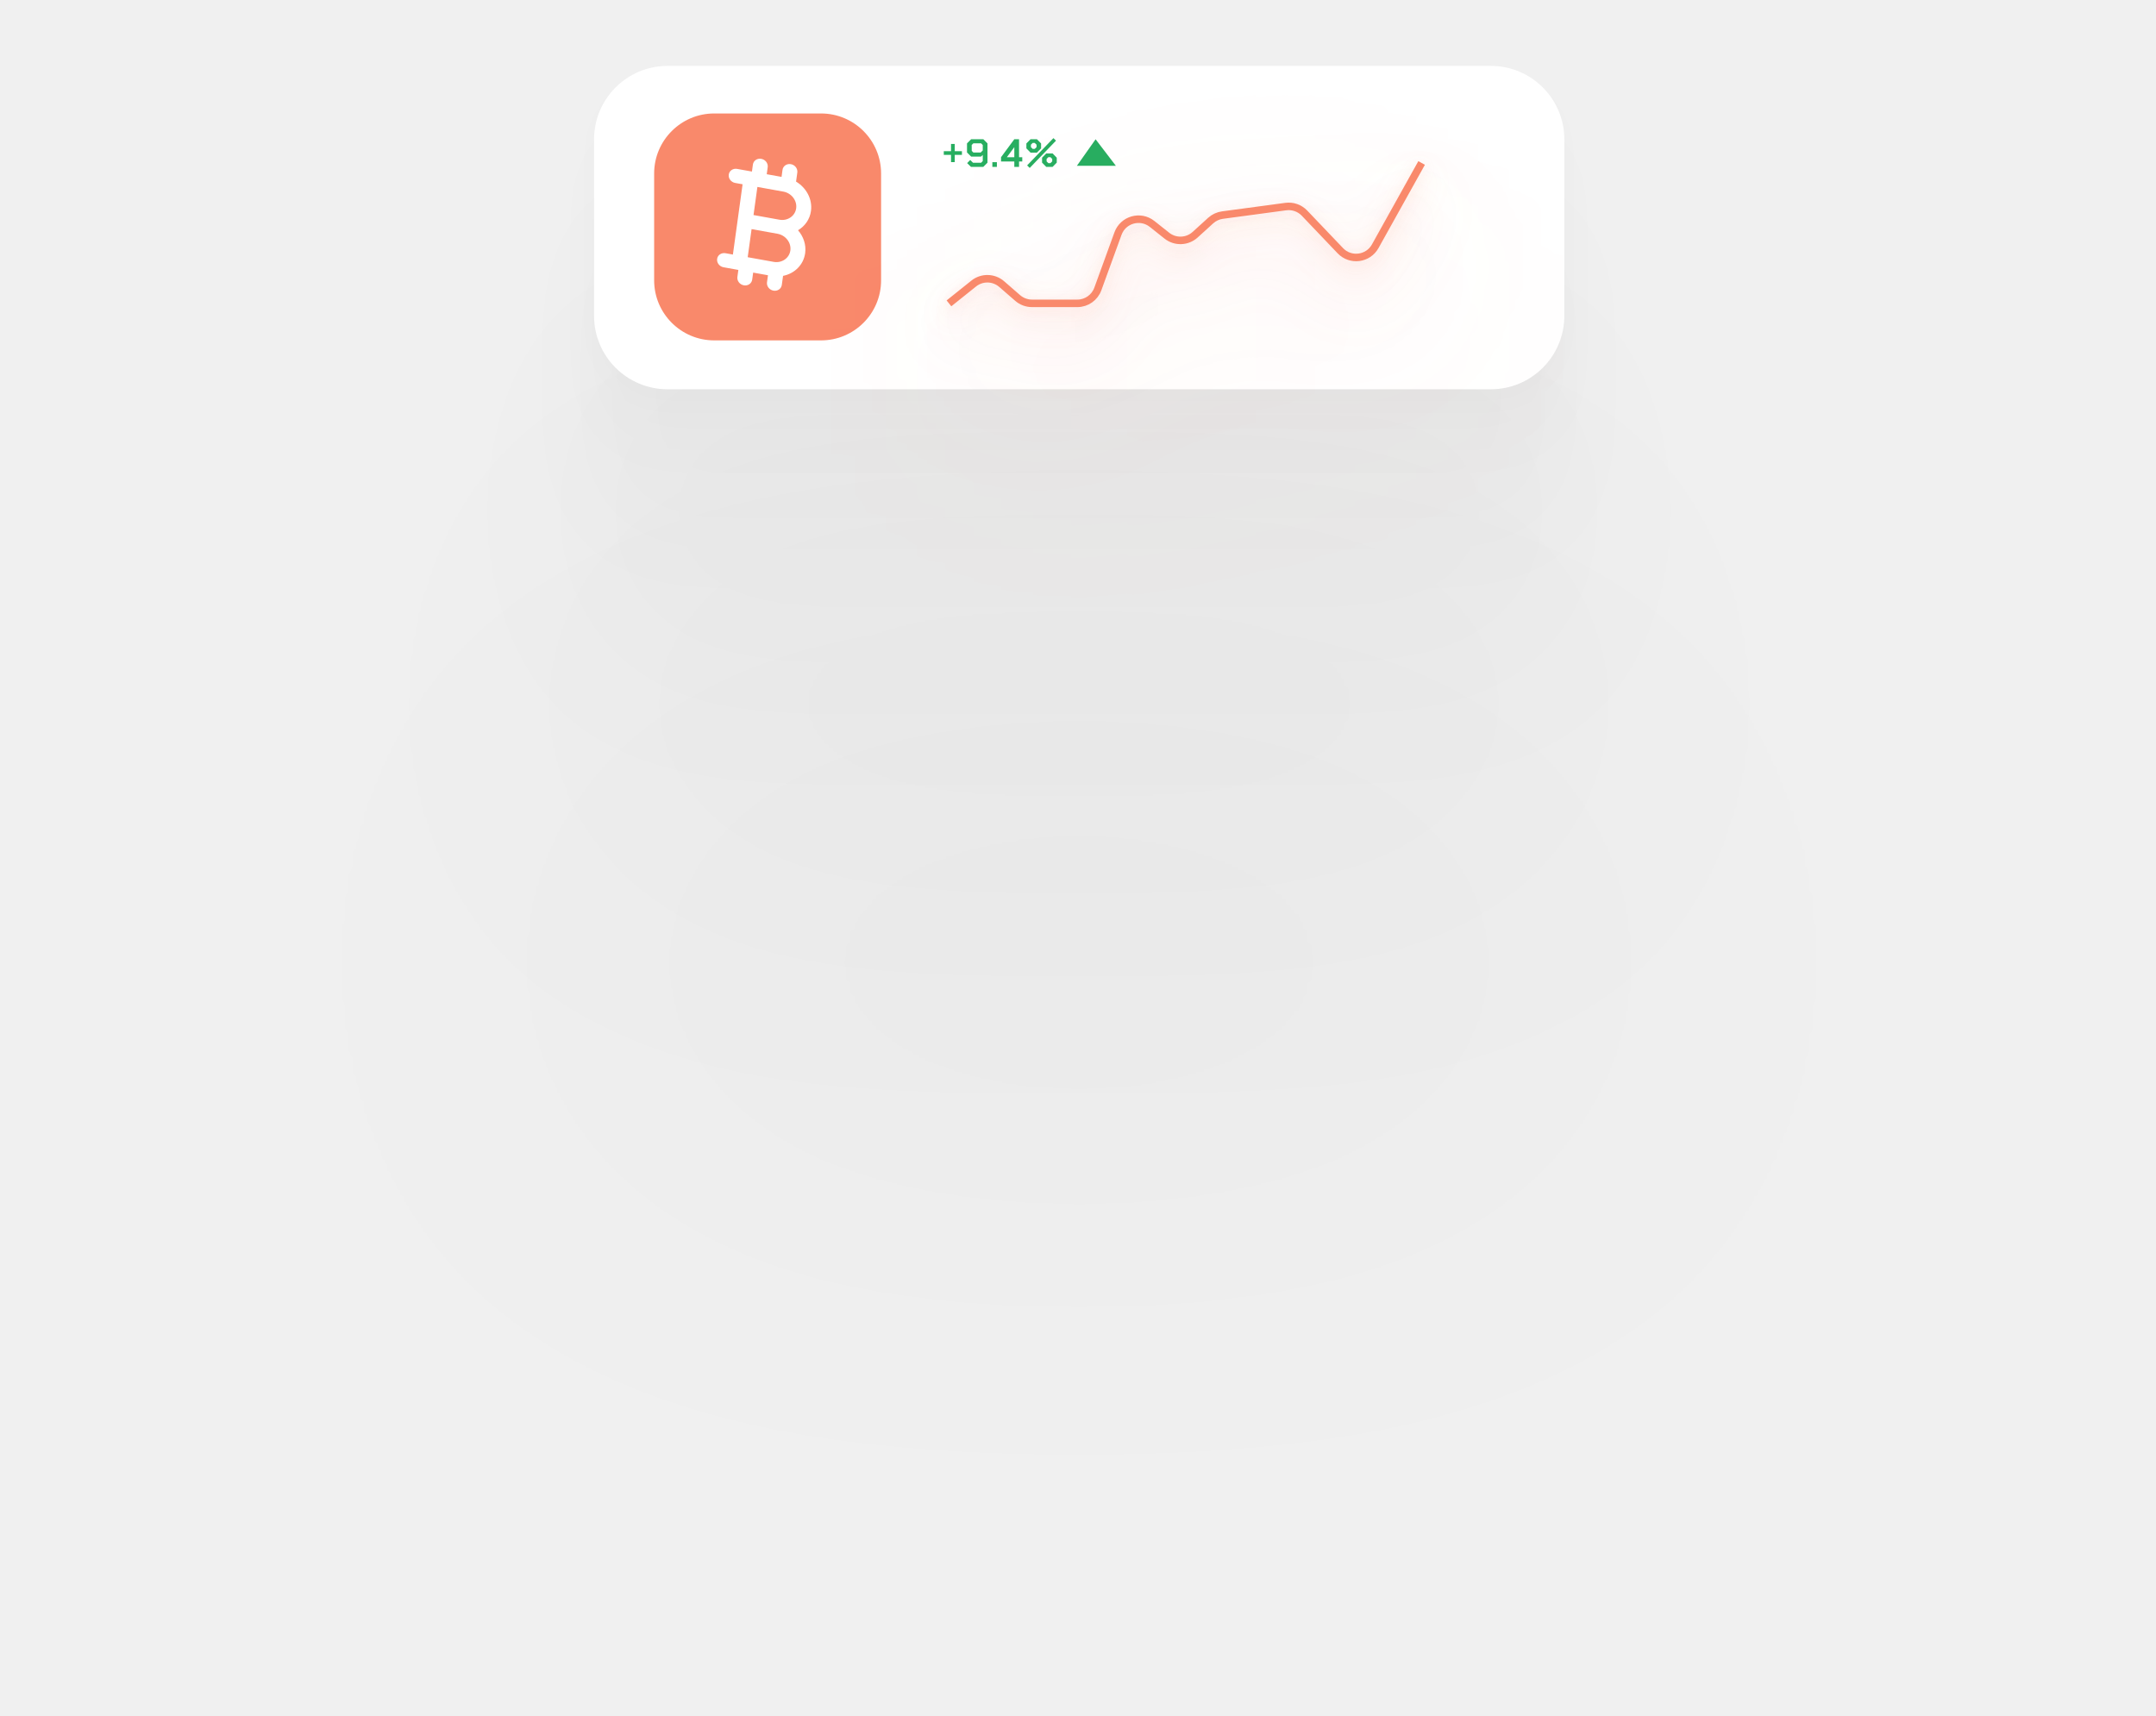
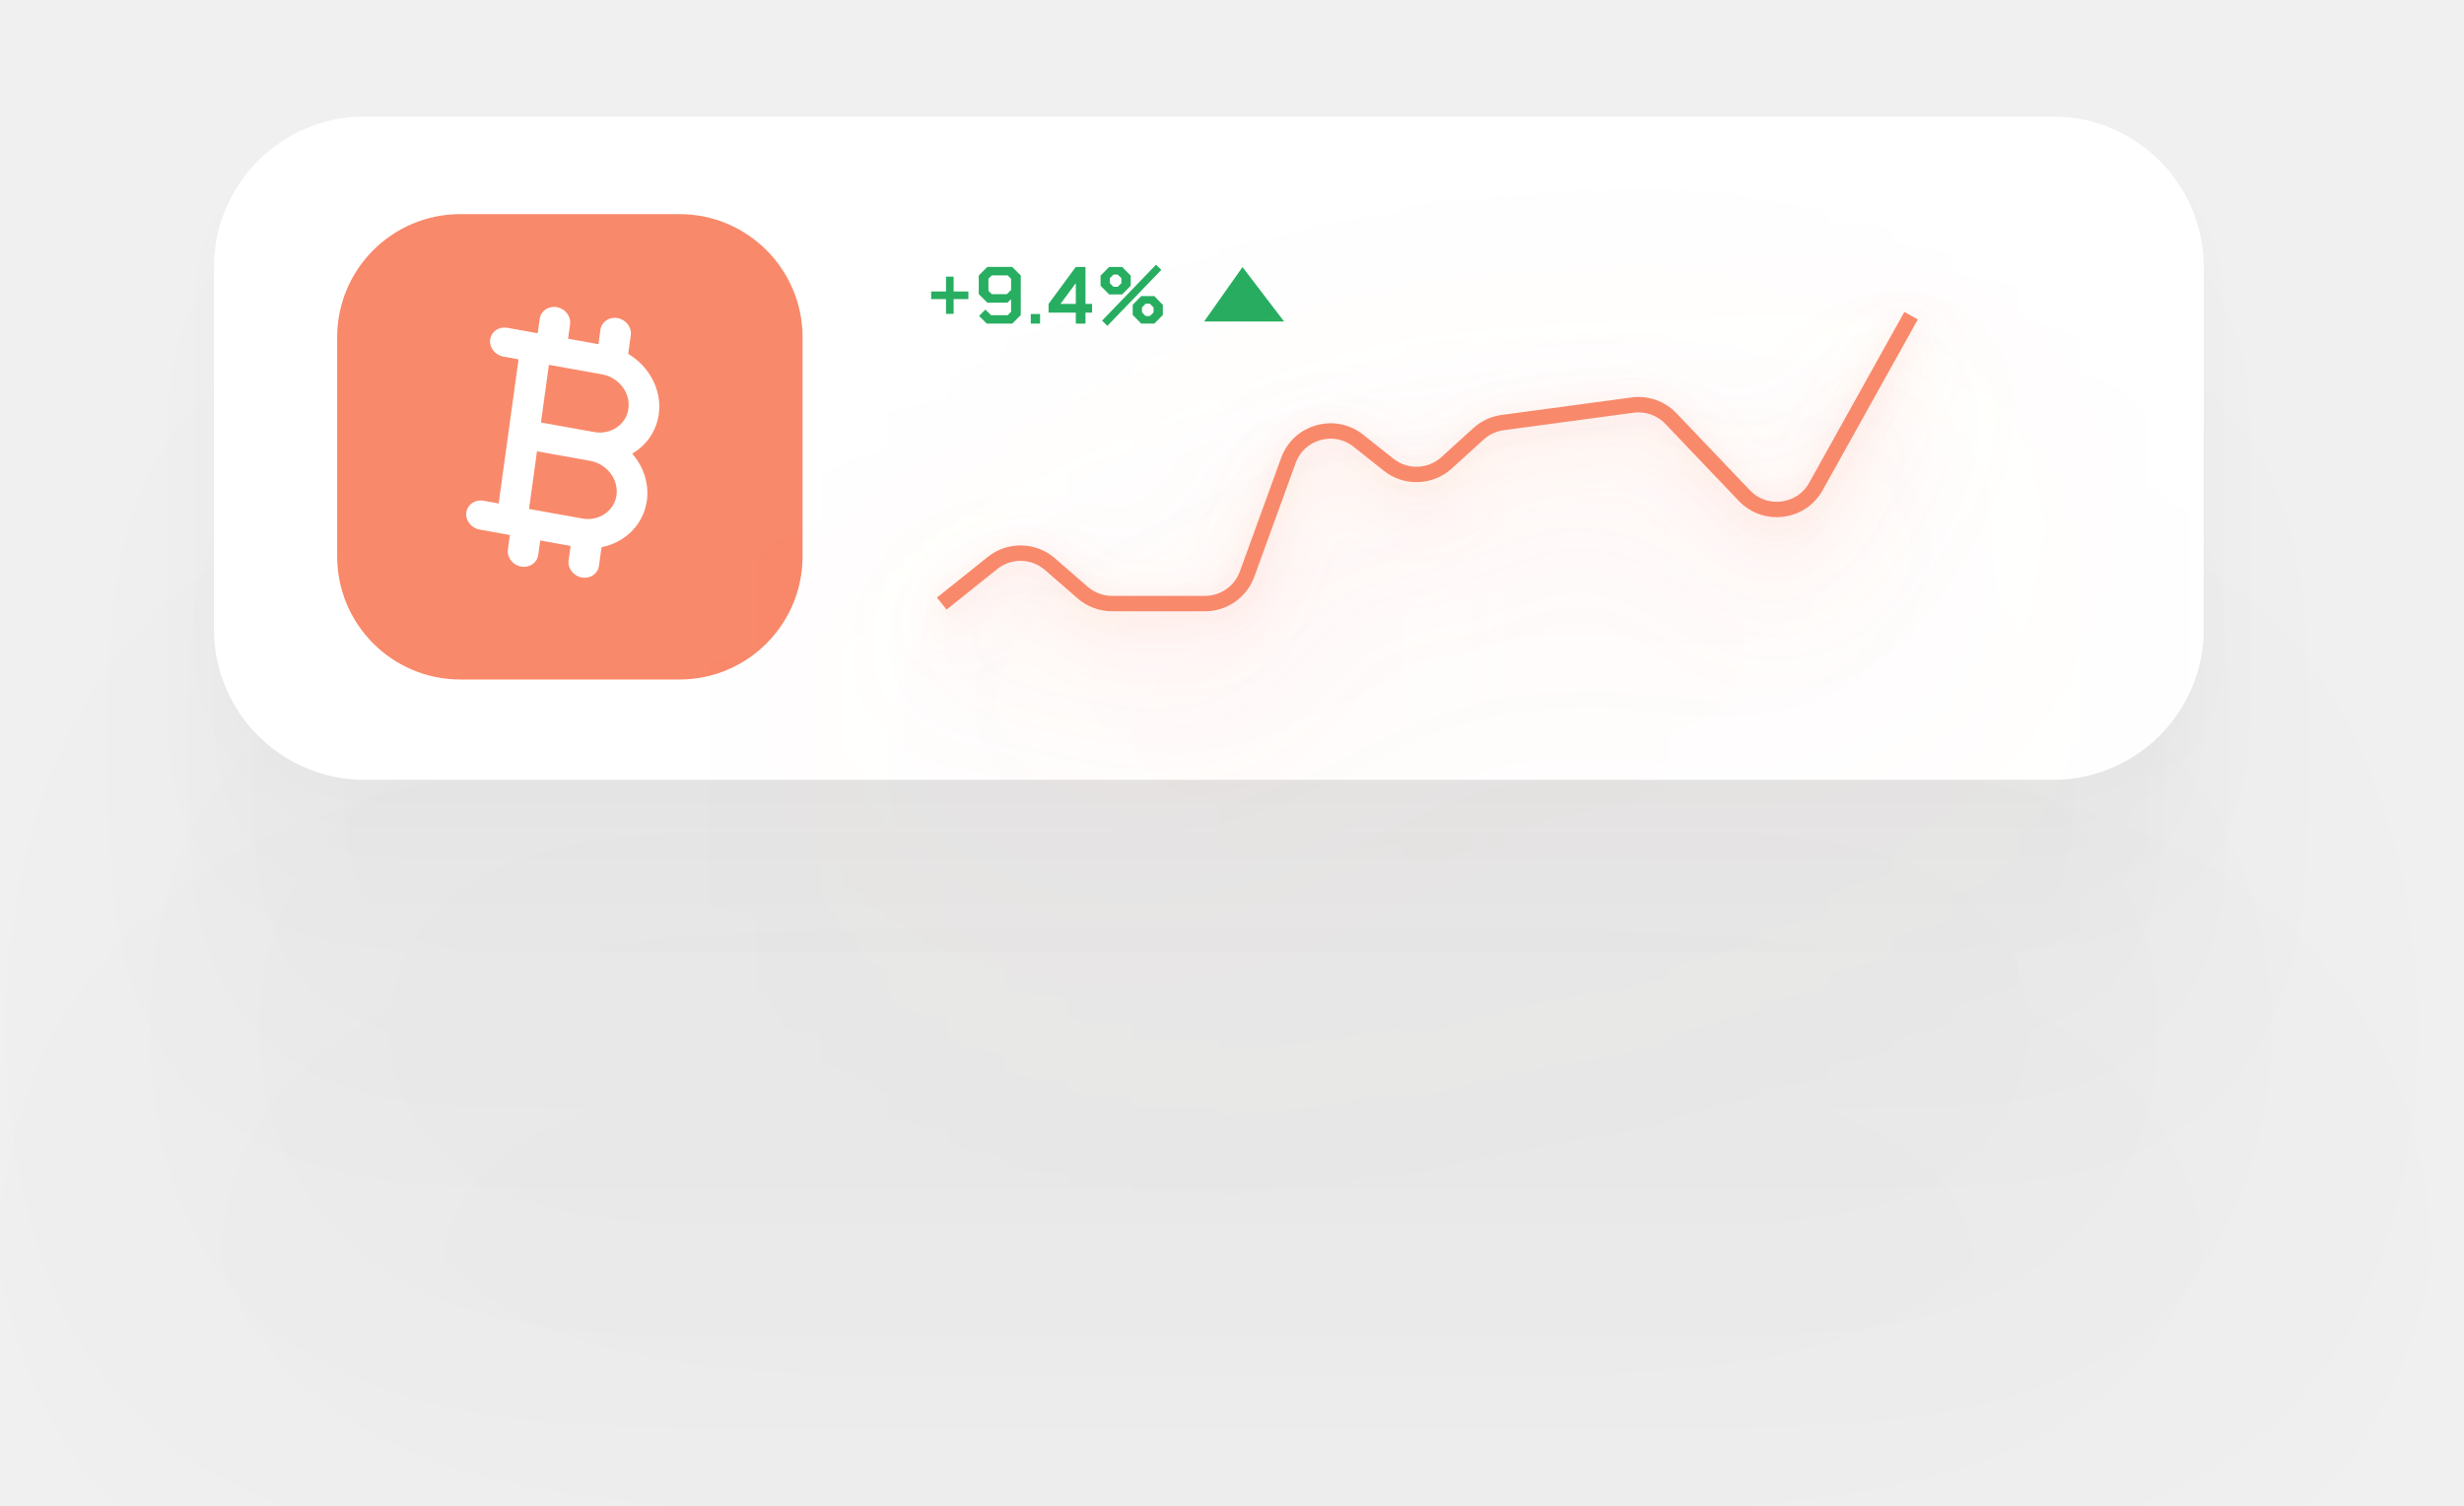
- <svg xmlns="http://www.w3.org/2000/svg" width="323" height="257" viewBox="0 0 323 257" fill="none">
-   <g filter="url(#filter0_dddddd_0_1)">
-     <rect x="88.999" y="9.874" width="145.36" height="48.453" rx="11.012" fill="white" />
+ <svg xmlns="http://www.w3.org/2000/svg" width="180" height="110" viewBox="0 0 180 110" fill="none" version="1.1" id="svg140">
+   <g filter="url(#filter0_dddddd_0_1)" id="g4" transform="translate(-73.36993,-1.358702)">
+     <rect x="88.999" y="9.874" width="145.36" height="48.453" rx="11.012" fill="#ffffff" id="rect2" />
  </g>
-   <rect x="98" y="17" width="34" height="34" rx="9" fill="#F9896B" />
-   <path d="M119.554 34.498C120.583 33.892 121.323 32.868 121.496 31.611C121.74 29.847 120.8 28.128 119.262 27.209L119.45 25.848C119.53 25.267 119.099 24.706 118.486 24.596C117.874 24.486 117.312 24.868 117.232 25.449L117.087 26.502L114.869 26.103L115.014 25.05C115.094 24.469 114.663 23.908 114.05 23.798C113.438 23.688 112.876 24.07 112.796 24.651L112.651 25.704L110.433 25.305C109.82 25.195 109.259 25.577 109.178 26.158C109.098 26.74 109.53 27.3 110.142 27.411L111.251 27.61L110.525 32.874L109.799 38.138L108.69 37.939C108.077 37.829 107.516 38.211 107.436 38.792C107.355 39.373 107.787 39.934 108.399 40.044L110.617 40.443L110.472 41.496C110.392 42.078 110.824 42.638 111.436 42.748C112.049 42.859 112.61 42.477 112.69 41.895L112.835 40.842L115.054 41.241L114.908 42.294C114.828 42.876 115.26 43.436 115.872 43.546C116.485 43.657 117.046 43.274 117.126 42.693L117.314 41.332C119.024 40.998 120.382 39.691 120.625 37.928C120.798 36.671 120.37 35.437 119.554 34.498ZM113.469 28.009L117.351 28.707C118.574 28.927 119.438 30.051 119.278 31.212C119.118 32.373 117.993 33.139 116.77 32.919L112.888 32.22L113.469 28.009ZM115.898 39.235L112.017 38.537L112.598 34.326L116.479 35.024C117.702 35.244 118.567 36.368 118.407 37.529C118.247 38.69 117.121 39.455 115.898 39.235Z" fill="white" />
-   <path d="M142.478 24.286V23.208H141.393V22.651H142.478V21.567H143.034V22.651H144.113V23.208H143.034V24.286H142.478ZM145.462 25L144.894 24.438L145.355 23.972L145.771 24.382H146.984L147.231 24.135V23.219L146.962 23.466H145.495L144.872 22.842V21.483L145.495 20.859H147.316L147.939 21.483V24.376L147.316 25H145.462ZM145.821 22.848H146.922L147.231 22.539V21.724L146.984 21.477H145.821L145.574 21.724L145.58 22.601L145.821 22.848ZM148.669 25V24.298H149.349V25H148.669ZM151.959 25V24.197H149.97V23.556L151.959 20.859H152.667V23.556H153.15V24.197H152.667V25H151.959ZM150.841 23.556H151.959V22.044L150.841 23.556ZM154.267 25.163L153.879 24.781L157.818 20.696L158.206 21.072L154.267 25.163ZM154.391 22.865L153.767 22.23V21.494L154.391 20.859H155.346L155.97 21.494V22.23L155.346 22.865H154.391ZM154.711 22.309H155.02L155.29 22.044V21.679L155.02 21.415H154.711L154.447 21.679V22.044L154.711 22.309ZM156.739 25L156.116 24.365V23.629L156.739 22.988H157.695L158.318 23.629V24.365L157.695 25H156.739ZM157.06 24.444H157.369L157.638 24.18V23.814L157.369 23.545H157.06L156.796 23.814V24.18L157.06 24.444Z" fill="#27AE60" />
-   <path d="M167.174 24.842H161.332L164.136 20.869L167.174 24.842Z" fill="#27AE60" />
-   <g filter="url(#filter1_ddddd_0_1)">
-     <path d="M142.168 45.452L145.879 42.483C147.113 41.495 148.877 41.531 150.07 42.569L152.462 44.649C153.058 45.166 153.82 45.452 154.609 45.452H161.397C162.773 45.452 164.001 44.591 164.472 43.298L167.491 34.997C168.254 32.898 170.851 32.164 172.6 33.553L174.811 35.309C176.067 36.306 177.86 36.246 179.047 35.168L181.376 33.05C181.867 32.604 182.483 32.317 183.141 32.228L192.629 30.951C193.668 30.811 194.711 31.177 195.434 31.936L200.8 37.563C202.321 39.159 204.953 38.824 206.026 36.898L212.979 24.419" stroke="#F9896B" stroke-width="1.124" />
+   <rect x="24.63" y="15.641" width="34" height="34" rx="9" fill="#f9896b" id="rect6" />
+   <path d="m 46.184,33.14 c 1.029,-0.606 1.769,-1.631 1.942,-2.888 0.244,-1.764 -0.696,-3.483 -2.234,-4.402 l 0.188,-1.361 c 0.08,-0.581 -0.351,-1.142 -0.964,-1.252 -0.612,-0.11 -1.174,0.272 -1.254,0.853 l -0.145,1.053 -2.218,-0.399 0.145,-1.053 c 0.08,-0.581 -0.351,-1.142 -0.964,-1.252 -0.612,-0.11 -1.174,0.272 -1.254,0.853 l -0.145,1.053 -2.218,-0.399 c -0.613,-0.11 -1.174,0.272 -1.255,0.853 -0.08,0.581 0.352,1.142 0.964,1.252 l 1.109,0.2 -0.726,5.264 -0.726,5.264 -1.109,-0.199 c -0.613,-0.11 -1.174,0.272 -1.254,0.853 -0.081,0.581 0.351,1.142 0.963,1.252 l 2.218,0.399 -0.145,1.053 c -0.08,0.582 0.352,1.142 0.964,1.252 0.613,0.11 1.174,-0.272 1.254,-0.853 l 0.145,-1.053 2.219,0.399 -0.146,1.053 c -0.08,0.581 0.352,1.142 0.964,1.252 0.613,0.11 1.174,-0.272 1.254,-0.853 l 0.188,-1.361 c 1.71,-0.334 3.068,-1.64 3.311,-3.404 0.173,-1.257 -0.255,-2.491 -1.071,-3.429 z m -6.085,-6.489 3.882,0.698 c 1.223,0.22 2.087,1.343 1.927,2.505 -0.16,1.161 -1.285,1.927 -2.508,1.707 l -3.882,-0.698 z m 2.429,11.226 -3.881,-0.698 0.581,-4.211 3.881,0.698 c 1.223,0.22 2.088,1.344 1.928,2.505 -0.16,1.161 -1.286,1.927 -2.509,1.707 z" fill="#ffffff" id="path8" />
+   <path d="m 69.108,22.928 v -1.079 h -1.085 v -0.556 h 1.085 v -1.084 h 0.556 v 1.084 h 1.079 v 0.556 h -1.079 v 1.079 z m 2.984,0.714 -0.568,-0.562 0.461,-0.466 0.416,0.41 h 1.213 l 0.247,-0.247 v -0.916 l -0.269,0.247 h -1.467 l -0.623,-0.624 v -1.36 l 0.623,-0.624 h 1.821 l 0.623,0.624 v 2.894 l -0.623,0.624 z m 0.359,-2.152 h 1.101 l 0.309,-0.309 v -0.815 l -0.247,-0.247 h -1.163 l -0.247,0.247 0.006,0.876 z m 2.848,2.152 v -0.702 h 0.68 v 0.702 z m 3.29,0 v -0.803 h -1.989 v -0.641 l 1.989,-2.697 h 0.708 v 2.697 h 0.483 v 0.641 h -0.483 v 0.803 z m -1.118,-1.444 h 1.118 v -1.511 z m 3.426,1.607 -0.388,-0.382 3.939,-4.085 0.388,0.377 z m 0.124,-2.298 -0.624,-0.635 v -0.736 l 0.624,-0.635 h 0.955 l 0.624,0.635 v 0.736 l -0.624,0.635 z m 0.32,-0.556 h 0.309 l 0.27,-0.264 v -0.365 l -0.27,-0.264 h -0.309 l -0.264,0.264 v 0.365 z m 2.028,2.691 -0.623,-0.635 v -0.736 l 0.623,-0.641 h 0.956 l 0.623,0.641 v 0.736 l -0.623,0.635 z m 0.321,-0.556 h 0.309 l 0.269,-0.264 v -0.365 l -0.269,-0.27 h -0.309 l -0.264,0.27 v 0.365 z" fill="#27ae60" id="path10" />
+   <path d="m 93.804,23.484 h -5.842 l 2.804,-3.973 z" fill="#27ae60" id="path12" />
+   <g filter="url(#filter1_ddddd_0_1)" id="g16" transform="translate(-73.36993,-1.358702)">
+     <path d="m 142.168,45.452 3.711,-2.969 c 1.234,-0.988 2.998,-0.951 4.191,0.086 l 2.392,2.08 c 0.596,0.518 1.358,0.803 2.147,0.803 h 6.788 c 1.376,0 2.604,-0.861 3.075,-2.154 l 3.019,-8.301 c 0.763,-2.099 3.36,-2.833 5.109,-1.444 l 2.211,1.756 c 1.256,0.997 3.049,0.937 4.236,-0.141 l 2.329,-2.118 c 0.491,-0.447 1.107,-0.733 1.765,-0.822 l 9.488,-1.277 c 1.039,-0.14 2.082,0.226 2.805,0.985 l 5.366,5.628 c 1.521,1.595 4.153,1.26 5.226,-0.665 l 6.953,-12.479" stroke="#f9896b" stroke-width="1.124" id="path14" />
  </g>
-   <defs>
+   <defs id="defs138">
    <filter id="filter0_dddddd_0_1" x="0.902" y="8.447" width="321.555" height="248.1" filterUnits="userSpaceOnUse" color-interpolation-filters="sRGB">
-       <feFlood flood-opacity="0" result="BackgroundImageFix" />
-       <feColorMatrix in="SourceAlpha" type="matrix" values="0 0 0 0 0 0 0 0 0 0 0 0 0 0 0 0 0 0 127 0" result="hardAlpha" />
-       <feOffset dy="2.039" />
-       <feGaussianBlur stdDeviation="1.733" />
-       <feColorMatrix type="matrix" values="0 0 0 0 0 0 0 0 0 0 0 0 0 0 0 0 0 0 0.01 0" />
-       <feBlend mode="normal" in2="BackgroundImageFix" result="effect1_dropShadow_0_1" />
-       <feColorMatrix in="SourceAlpha" type="matrix" values="0 0 0 0 0 0 0 0 0 0 0 0 0 0 0 0 0 0 127 0" result="hardAlpha" />
-       <feOffset dy="8.973" />
-       <feGaussianBlur stdDeviation="3.589" />
-       <feColorMatrix type="matrix" values="0 0 0 0 0 0 0 0 0 0 0 0 0 0 0 0 0 0 0.012 0" />
-       <feBlend mode="normal" in2="effect1_dropShadow_0_1" result="effect2_dropShadow_0_1" />
-       <feColorMatrix in="SourceAlpha" type="matrix" values="0 0 0 0 0 0 0 0 0 0 0 0 0 0 0 0 0 0 127 0" result="hardAlpha" />
-       <feOffset dy="22.024" />
-       <feGaussianBlur stdDeviation="7.158" />
-       <feColorMatrix type="matrix" values="0 0 0 0 0 0 0 0 0 0 0 0 0 0 0 0 0 0 0.015 0" />
-       <feBlend mode="normal" in2="effect2_dropShadow_0_1" result="effect3_dropShadow_0_1" />
-       <feColorMatrix in="SourceAlpha" type="matrix" values="0 0 0 0 0 0 0 0 0 0 0 0 0 0 0 0 0 0 127 0" result="hardAlpha" />
-       <feOffset dy="42.417" />
-       <feGaussianBlur stdDeviation="14.03" />
-       <feColorMatrix type="matrix" values="0 0 0 0 0 0 0 0 0 0 0 0 0 0 0 0 0 0 0.018 0" />
-       <feBlend mode="normal" in2="effect3_dropShadow_0_1" result="effect4_dropShadow_0_1" />
-       <feColorMatrix in="SourceAlpha" type="matrix" values="0 0 0 0 0 0 0 0 0 0 0 0 0 0 0 0 0 0 127 0" result="hardAlpha" />
-       <feOffset dy="71.375" />
-       <feGaussianBlur stdDeviation="25.797" />
-       <feColorMatrix type="matrix" values="0 0 0 0 0 0 0 0 0 0 0 0 0 0 0 0 0 0 0.023 0" />
-       <feBlend mode="normal" in2="effect4_dropShadow_0_1" result="effect5_dropShadow_0_1" />
-       <feColorMatrix in="SourceAlpha" type="matrix" values="0 0 0 0 0 0 0 0 0 0 0 0 0 0 0 0 0 0 127 0" result="hardAlpha" />
-       <feOffset dy="110.121" />
-       <feGaussianBlur stdDeviation="44.049" />
-       <feColorMatrix type="matrix" values="0 0 0 0 0 0 0 0 0 0 0 0 0 0 0 0 0 0 0.03 0" />
-       <feBlend mode="normal" in2="effect5_dropShadow_0_1" result="effect6_dropShadow_0_1" />
-       <feBlend mode="normal" in="SourceGraphic" in2="effect6_dropShadow_0_1" result="shape" />
+       <feFlood flood-opacity="0" result="BackgroundImageFix" id="feFlood18" />
+       <feColorMatrix in="SourceAlpha" type="matrix" values="0 0 0 0 0 0 0 0 0 0 0 0 0 0 0 0 0 0 127 0" result="hardAlpha" id="feColorMatrix20" />
+       <feOffset dy="2.039" id="feOffset22" />
+       <feGaussianBlur stdDeviation="1.733" id="feGaussianBlur24" />
+       <feColorMatrix type="matrix" values="0 0 0 0 0 0 0 0 0 0 0 0 0 0 0 0 0 0 0.01 0" id="feColorMatrix26" />
+       <feBlend mode="normal" in2="BackgroundImageFix" result="effect1_dropShadow_0_1" id="feBlend28" />
+       <feColorMatrix in="SourceAlpha" type="matrix" values="0 0 0 0 0 0 0 0 0 0 0 0 0 0 0 0 0 0 127 0" result="hardAlpha" id="feColorMatrix30" />
+       <feOffset dy="8.973" id="feOffset32" />
+       <feGaussianBlur stdDeviation="3.589" id="feGaussianBlur34" />
+       <feColorMatrix type="matrix" values="0 0 0 0 0 0 0 0 0 0 0 0 0 0 0 0 0 0 0.012 0" id="feColorMatrix36" />
+       <feBlend mode="normal" in2="effect1_dropShadow_0_1" result="effect2_dropShadow_0_1" id="feBlend38" />
+       <feColorMatrix in="SourceAlpha" type="matrix" values="0 0 0 0 0 0 0 0 0 0 0 0 0 0 0 0 0 0 127 0" result="hardAlpha" id="feColorMatrix40" />
+       <feOffset dy="22.024" id="feOffset42" />
+       <feGaussianBlur stdDeviation="7.158" id="feGaussianBlur44" />
+       <feColorMatrix type="matrix" values="0 0 0 0 0 0 0 0 0 0 0 0 0 0 0 0 0 0 0.015 0" id="feColorMatrix46" />
+       <feBlend mode="normal" in2="effect2_dropShadow_0_1" result="effect3_dropShadow_0_1" id="feBlend48" />
+       <feColorMatrix in="SourceAlpha" type="matrix" values="0 0 0 0 0 0 0 0 0 0 0 0 0 0 0 0 0 0 127 0" result="hardAlpha" id="feColorMatrix50" />
+       <feOffset dy="42.417" id="feOffset52" />
+       <feGaussianBlur stdDeviation="14.03" id="feGaussianBlur54" />
+       <feColorMatrix type="matrix" values="0 0 0 0 0 0 0 0 0 0 0 0 0 0 0 0 0 0 0.018 0" id="feColorMatrix56" />
+       <feBlend mode="normal" in2="effect3_dropShadow_0_1" result="effect4_dropShadow_0_1" id="feBlend58" />
+       <feColorMatrix in="SourceAlpha" type="matrix" values="0 0 0 0 0 0 0 0 0 0 0 0 0 0 0 0 0 0 127 0" result="hardAlpha" id="feColorMatrix60" />
+       <feOffset dy="71.375" id="feOffset62" />
+       <feGaussianBlur stdDeviation="25.797" id="feGaussianBlur64" />
+       <feColorMatrix type="matrix" values="0 0 0 0 0 0 0 0 0 0 0 0 0 0 0 0 0 0 0.023 0" id="feColorMatrix66" />
+       <feBlend mode="normal" in2="effect4_dropShadow_0_1" result="effect5_dropShadow_0_1" id="feBlend68" />
+       <feColorMatrix in="SourceAlpha" type="matrix" values="0 0 0 0 0 0 0 0 0 0 0 0 0 0 0 0 0 0 127 0" result="hardAlpha" id="feColorMatrix70" />
+       <feOffset dy="110.121" id="feOffset72" />
+       <feGaussianBlur stdDeviation="44.049" id="feGaussianBlur74" />
+       <feColorMatrix type="matrix" values="0 0 0 0 0 0 0 0 0 0 0 0 0 0 0 0 0 0 0.03 0" id="feColorMatrix76" />
+       <feBlend mode="normal" in2="effect5_dropShadow_0_1" result="effect6_dropShadow_0_1" id="feBlend78" />
+       <feBlend mode="normal" in="SourceGraphic" in2="effect6_dropShadow_0_1" result="shape" id="feBlend80" />
    </filter>
    <filter id="filter1_ddddd_0_1" x="102.817" y="0.258" width="149.652" height="99.868" filterUnits="userSpaceOnUse" color-interpolation-filters="sRGB">
-       <feFlood flood-opacity="0" result="BackgroundImageFix" />
-       <feColorMatrix in="SourceAlpha" type="matrix" values="0 0 0 0 0 0 0 0 0 0 0 0 0 0 0 0 0 0 127 0" result="hardAlpha" />
-       <feOffset dy="0.411" />
-       <feGaussianBlur stdDeviation="0.905" />
-       <feColorMatrix type="matrix" values="0 0 0 0 0.976 0 0 0 0 0.537 0 0 0 0 0.42 0 0 0 0.108 0" />
-       <feBlend mode="normal" in2="BackgroundImageFix" result="effect1_dropShadow_0_1" />
-       <feColorMatrix in="SourceAlpha" type="matrix" values="0 0 0 0 0 0 0 0 0 0 0 0 0 0 0 0 0 0 127 0" result="hardAlpha" />
-       <feOffset dy="1.838" />
-       <feGaussianBlur stdDeviation="2.09" />
-       <feColorMatrix type="matrix" values="0 0 0 0 0.976 0 0 0 0 0.537 0 0 0 0 0.42 0 0 0 0.171 0" />
-       <feBlend mode="normal" in2="effect1_dropShadow_0_1" result="effect2_dropShadow_0_1" />
-       <feColorMatrix in="SourceAlpha" type="matrix" values="0 0 0 0 0 0 0 0 0 0 0 0 0 0 0 0 0 0 127 0" result="hardAlpha" />
-       <feOffset dy="4.57" />
-       <feGaussianBlur stdDeviation="4.774" />
-       <feColorMatrix type="matrix" values="0 0 0 0 0.976 0 0 0 0 0.537 0 0 0 0 0.42 0 0 0 0.219 0" />
-       <feBlend mode="normal" in2="effect2_dropShadow_0_1" result="effect3_dropShadow_0_1" />
-       <feColorMatrix in="SourceAlpha" type="matrix" values="0 0 0 0 0 0 0 0 0 0 0 0 0 0 0 0 0 0 127 0" result="hardAlpha" />
-       <feOffset dy="8.898" />
-       <feGaussianBlur stdDeviation="10.171" />
-       <feColorMatrix type="matrix" values="0 0 0 0 0.976 0 0 0 0 0.537 0 0 0 0 0.42 0 0 0 0.282 0" />
-       <feBlend mode="normal" in2="effect3_dropShadow_0_1" result="effect4_dropShadow_0_1" />
-       <feColorMatrix in="SourceAlpha" type="matrix" values="0 0 0 0 0 0 0 0 0 0 0 0 0 0 0 0 0 0 127 0" result="hardAlpha" />
-       <feOffset dy="15.113" />
-       <feGaussianBlur stdDeviation="19.5" />
-       <feColorMatrix type="matrix" values="0 0 0 0 0.976 0 0 0 0 0.537 0 0 0 0 0.42 0 0 0 0.39 0" />
-       <feBlend mode="normal" in2="effect4_dropShadow_0_1" result="effect5_dropShadow_0_1" />
-       <feBlend mode="normal" in="SourceGraphic" in2="effect5_dropShadow_0_1" result="shape" />
+       <feFlood flood-opacity="0" result="BackgroundImageFix" id="feFlood83" />
+       <feColorMatrix in="SourceAlpha" type="matrix" values="0 0 0 0 0 0 0 0 0 0 0 0 0 0 0 0 0 0 127 0" result="hardAlpha" id="feColorMatrix85" />
+       <feOffset dy="0.411" id="feOffset87" />
+       <feGaussianBlur stdDeviation="0.905" id="feGaussianBlur89" />
+       <feColorMatrix type="matrix" values="0 0 0 0 0.976 0 0 0 0 0.537 0 0 0 0 0.42 0 0 0 0.108 0" id="feColorMatrix91" />
+       <feBlend mode="normal" in2="BackgroundImageFix" result="effect1_dropShadow_0_1" id="feBlend93" />
+       <feColorMatrix in="SourceAlpha" type="matrix" values="0 0 0 0 0 0 0 0 0 0 0 0 0 0 0 0 0 0 127 0" result="hardAlpha" id="feColorMatrix95" />
+       <feOffset dy="1.838" id="feOffset97" />
+       <feGaussianBlur stdDeviation="2.09" id="feGaussianBlur99" />
+       <feColorMatrix type="matrix" values="0 0 0 0 0.976 0 0 0 0 0.537 0 0 0 0 0.42 0 0 0 0.171 0" id="feColorMatrix101" />
+       <feBlend mode="normal" in2="effect1_dropShadow_0_1" result="effect2_dropShadow_0_1" id="feBlend103" />
+       <feColorMatrix in="SourceAlpha" type="matrix" values="0 0 0 0 0 0 0 0 0 0 0 0 0 0 0 0 0 0 127 0" result="hardAlpha" id="feColorMatrix105" />
+       <feOffset dy="4.57" id="feOffset107" />
+       <feGaussianBlur stdDeviation="4.774" id="feGaussianBlur109" />
+       <feColorMatrix type="matrix" values="0 0 0 0 0.976 0 0 0 0 0.537 0 0 0 0 0.42 0 0 0 0.219 0" id="feColorMatrix111" />
+       <feBlend mode="normal" in2="effect2_dropShadow_0_1" result="effect3_dropShadow_0_1" id="feBlend113" />
+       <feColorMatrix in="SourceAlpha" type="matrix" values="0 0 0 0 0 0 0 0 0 0 0 0 0 0 0 0 0 0 127 0" result="hardAlpha" id="feColorMatrix115" />
+       <feOffset dy="8.898" id="feOffset117" />
+       <feGaussianBlur stdDeviation="10.171" id="feGaussianBlur119" />
+       <feColorMatrix type="matrix" values="0 0 0 0 0.976 0 0 0 0 0.537 0 0 0 0 0.42 0 0 0 0.282 0" id="feColorMatrix121" />
+       <feBlend mode="normal" in2="effect3_dropShadow_0_1" result="effect4_dropShadow_0_1" id="feBlend123" />
+       <feColorMatrix in="SourceAlpha" type="matrix" values="0 0 0 0 0 0 0 0 0 0 0 0 0 0 0 0 0 0 127 0" result="hardAlpha" id="feColorMatrix125" />
+       <feOffset dy="15.113" id="feOffset127" />
+       <feGaussianBlur stdDeviation="19.5" id="feGaussianBlur129" />
+       <feColorMatrix type="matrix" values="0 0 0 0 0.976 0 0 0 0 0.537 0 0 0 0 0.42 0 0 0 0.39 0" id="feColorMatrix131" />
+       <feBlend mode="normal" in2="effect4_dropShadow_0_1" result="effect5_dropShadow_0_1" id="feBlend133" />
+       <feBlend mode="normal" in="SourceGraphic" in2="effect5_dropShadow_0_1" result="shape" id="feBlend135" />
    </filter>
  </defs>
</svg>
